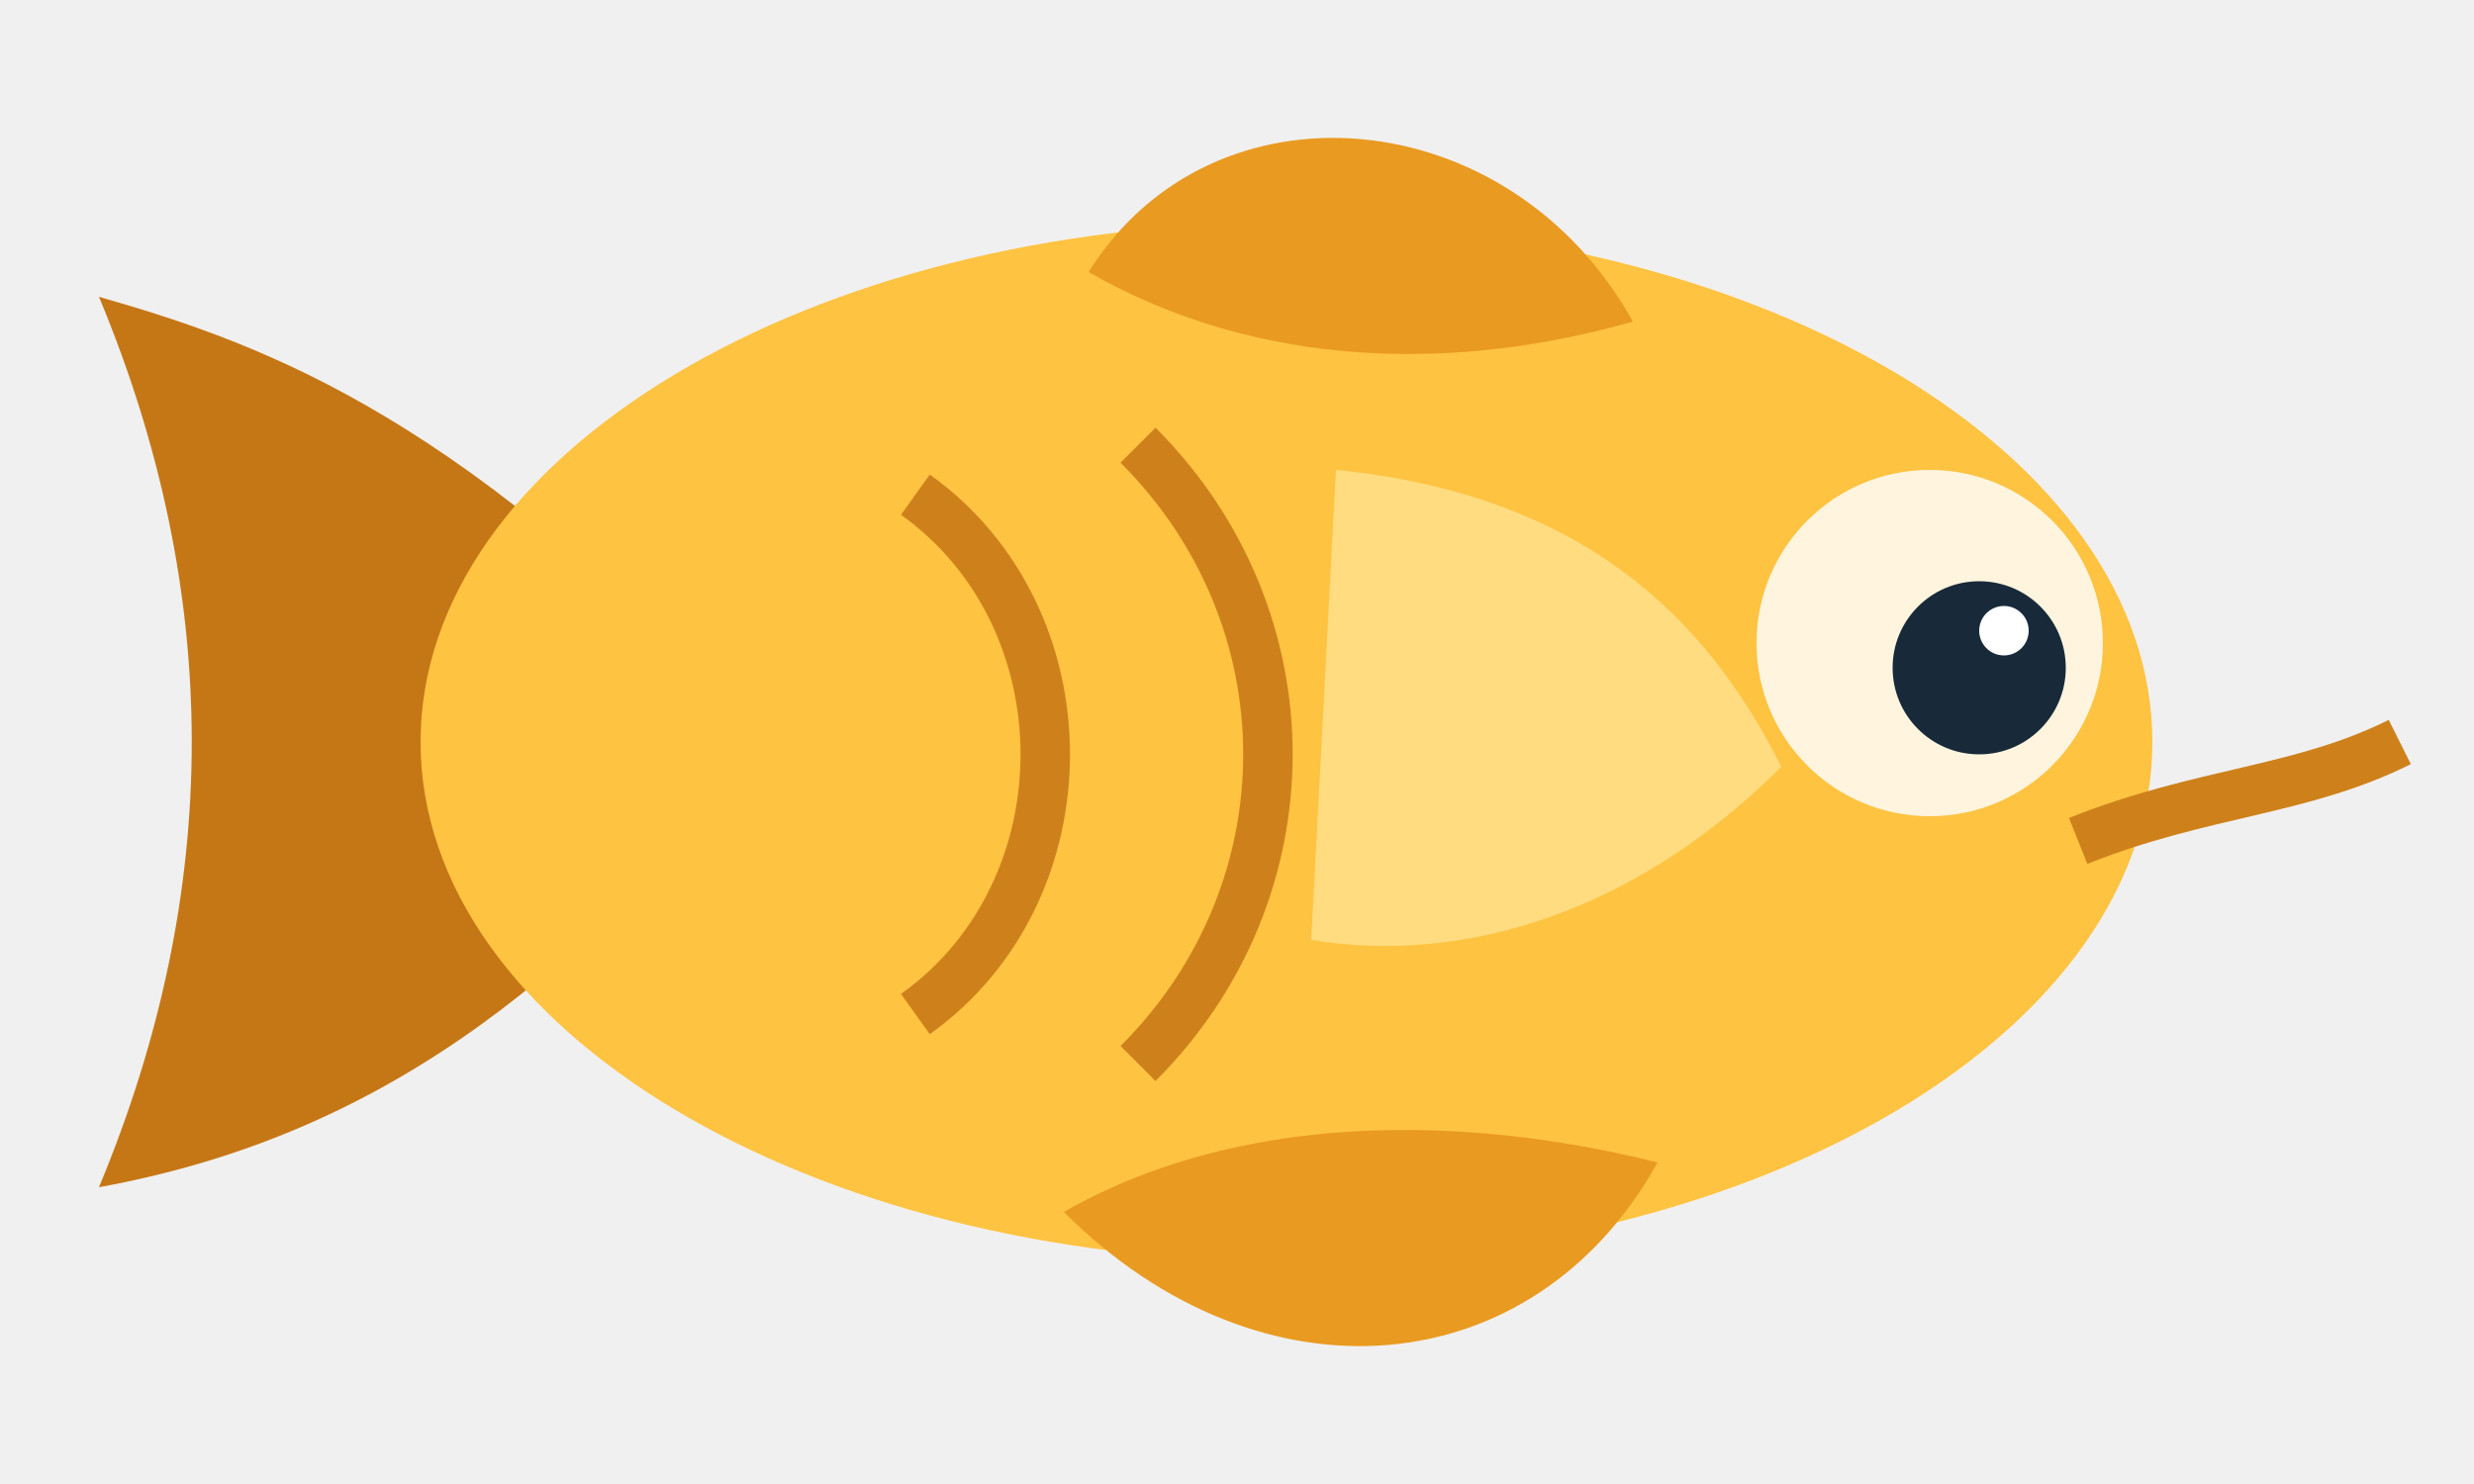
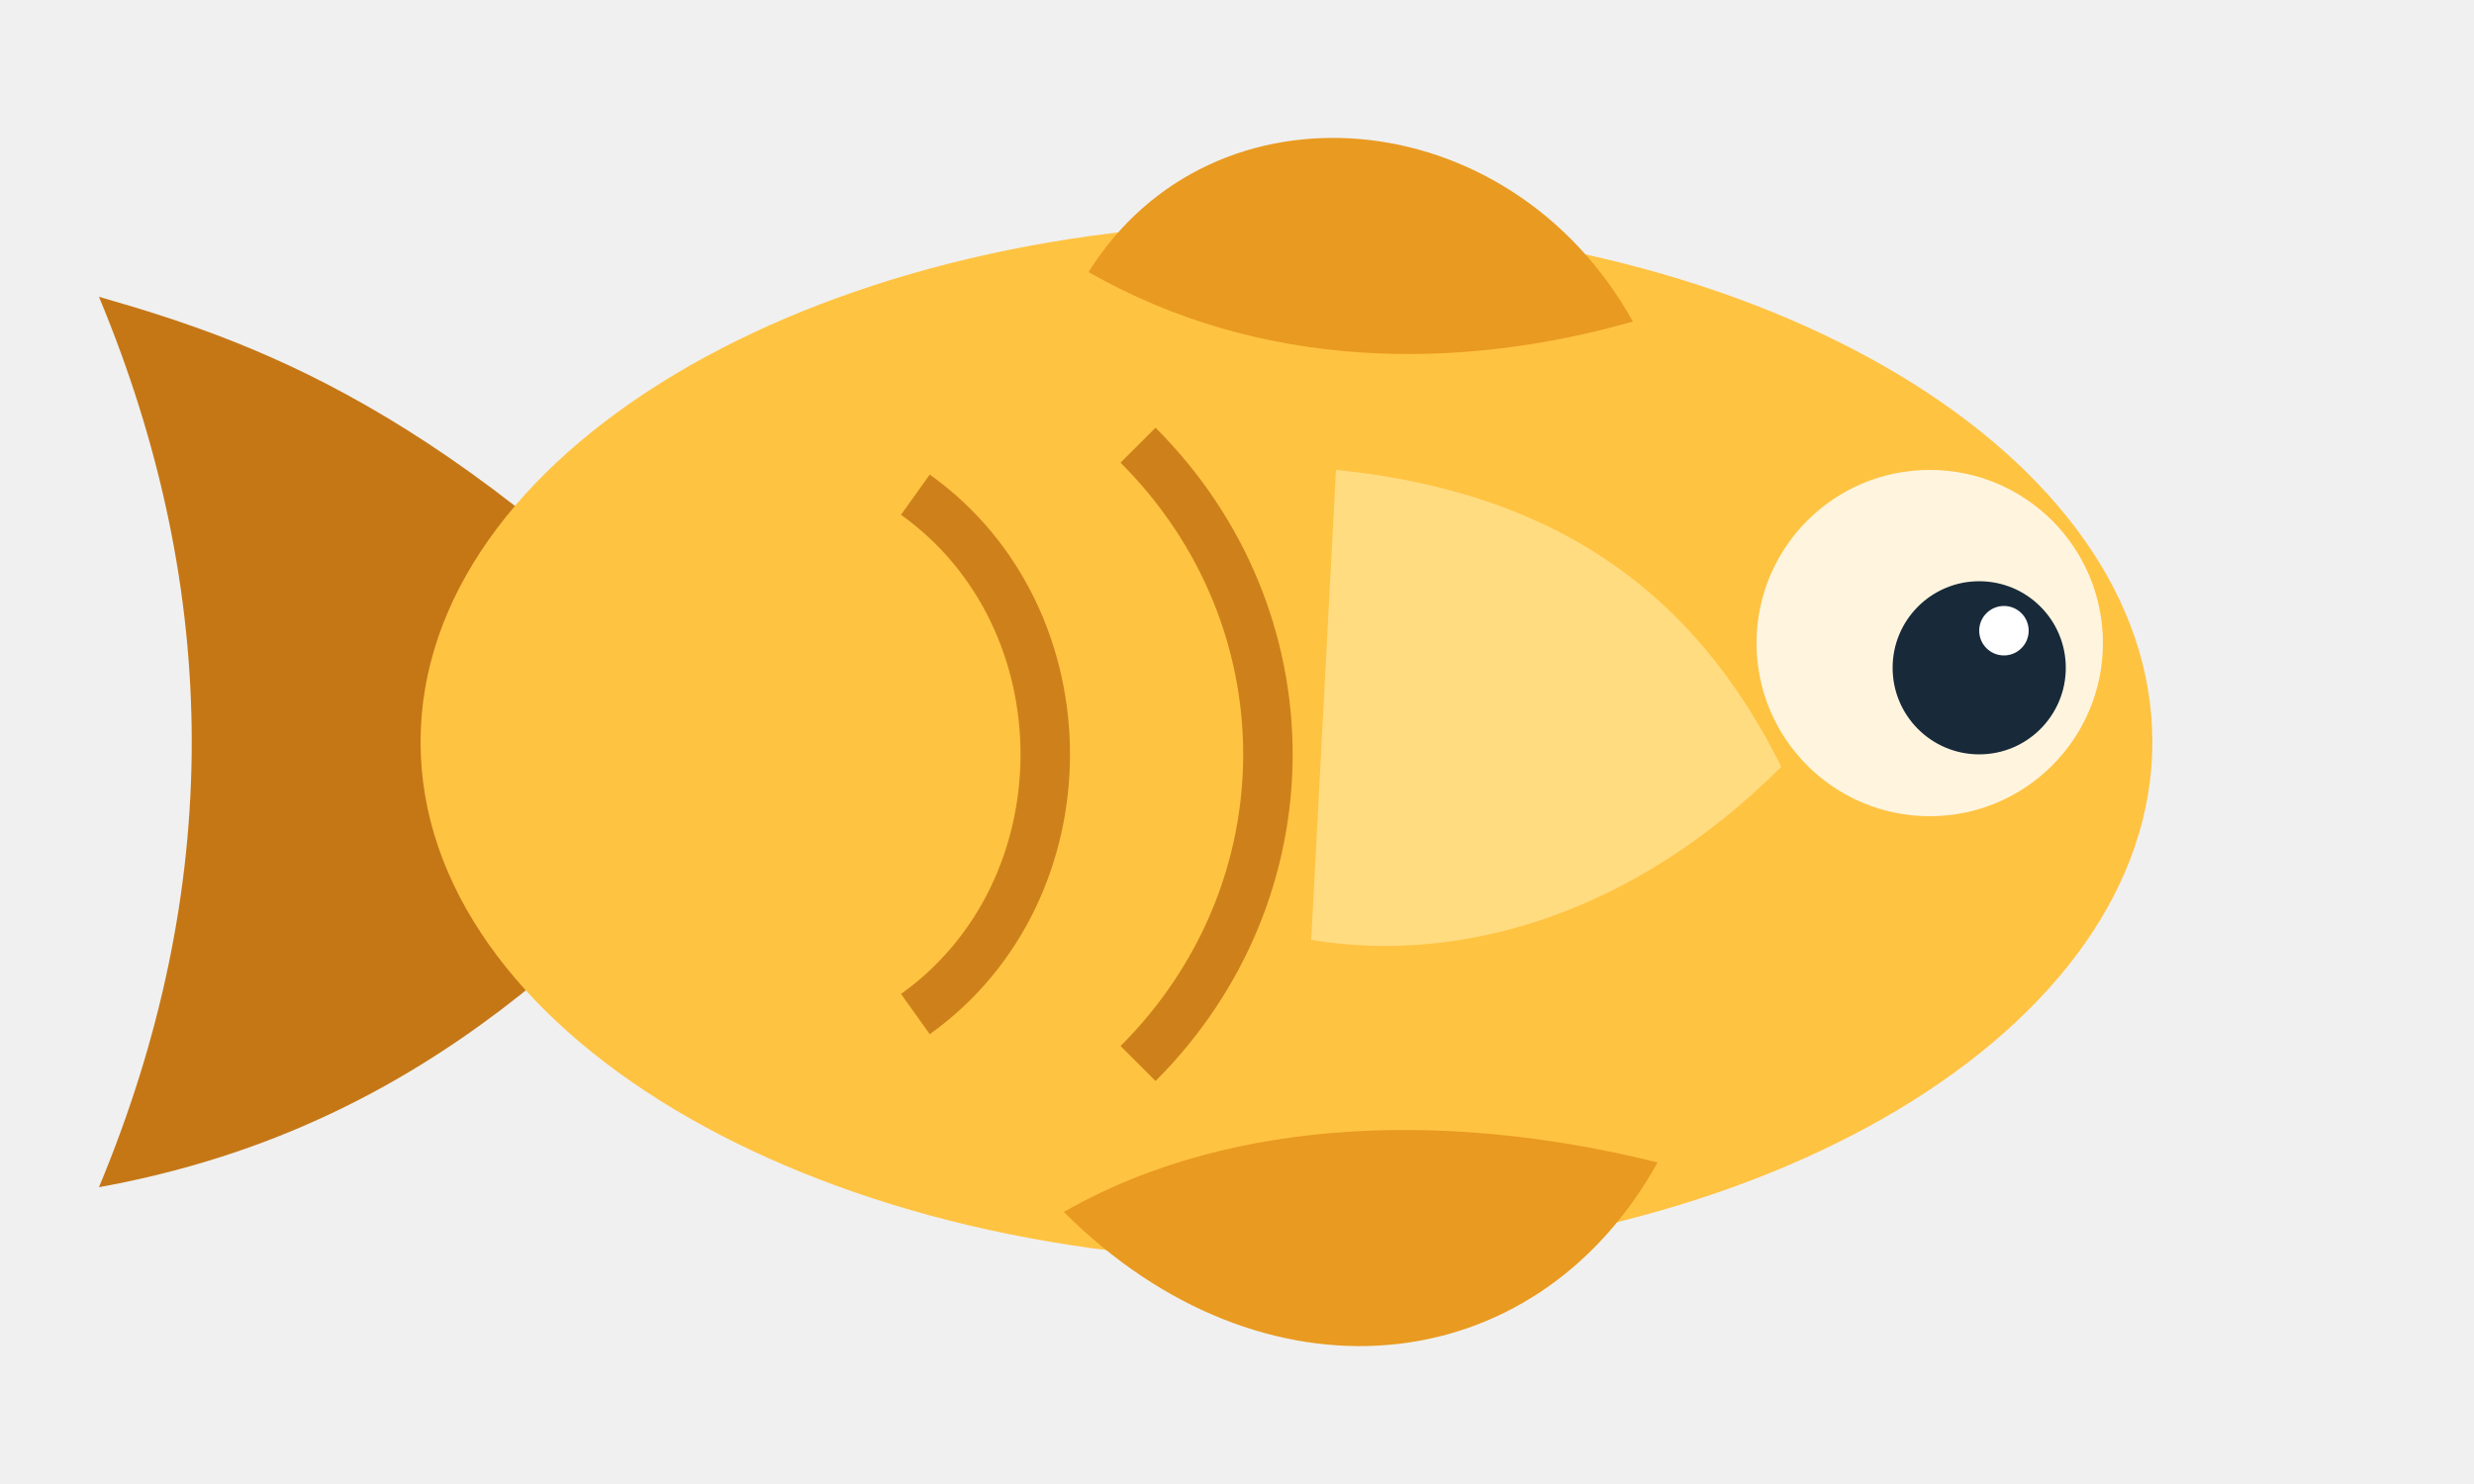
<svg xmlns="http://www.w3.org/2000/svg" viewBox="0 0 100 60" role="img" aria-label="Golden fish facing right">
  <path d="M31 30C19 17 11 14 4 12C9 24 9 36 4 48C15 46 23 40 31 30Z" fill="#c57716" />
  <ellipse cx="52" cy="30" rx="35" ry="21" fill="#ffc342" />
  <path d="M44 11C49 3 61 4 66 13C59 15 51 15 44 11Z" fill="#e99a20" />
  <path d="M43 49C51 57 62 56 67 47C59 45 50 45 43 49Z" fill="#e99a20" />
  <path d="M54 19C64 20 69 25 72 31C66 37 59 39 53 38" fill="#ffe18b" opacity=".85" />
  <path d="M37 20C44 25 44 36 37 41M46 18C53 25 53 36 46 43" fill="none" stroke="#ce811b" stroke-width="2" />
  <circle cx="78" cy="26" r="7" fill="#fff5df" />
  <circle cx="80" cy="27" r="3.5" fill="#182a3a" />
  <circle cx="81" cy="25.5" r="1" fill="#fff" />
-   <path d="M84 34C89 32 93 32 97 30" fill="none" stroke="#ce811b" stroke-width="2" />
</svg>
